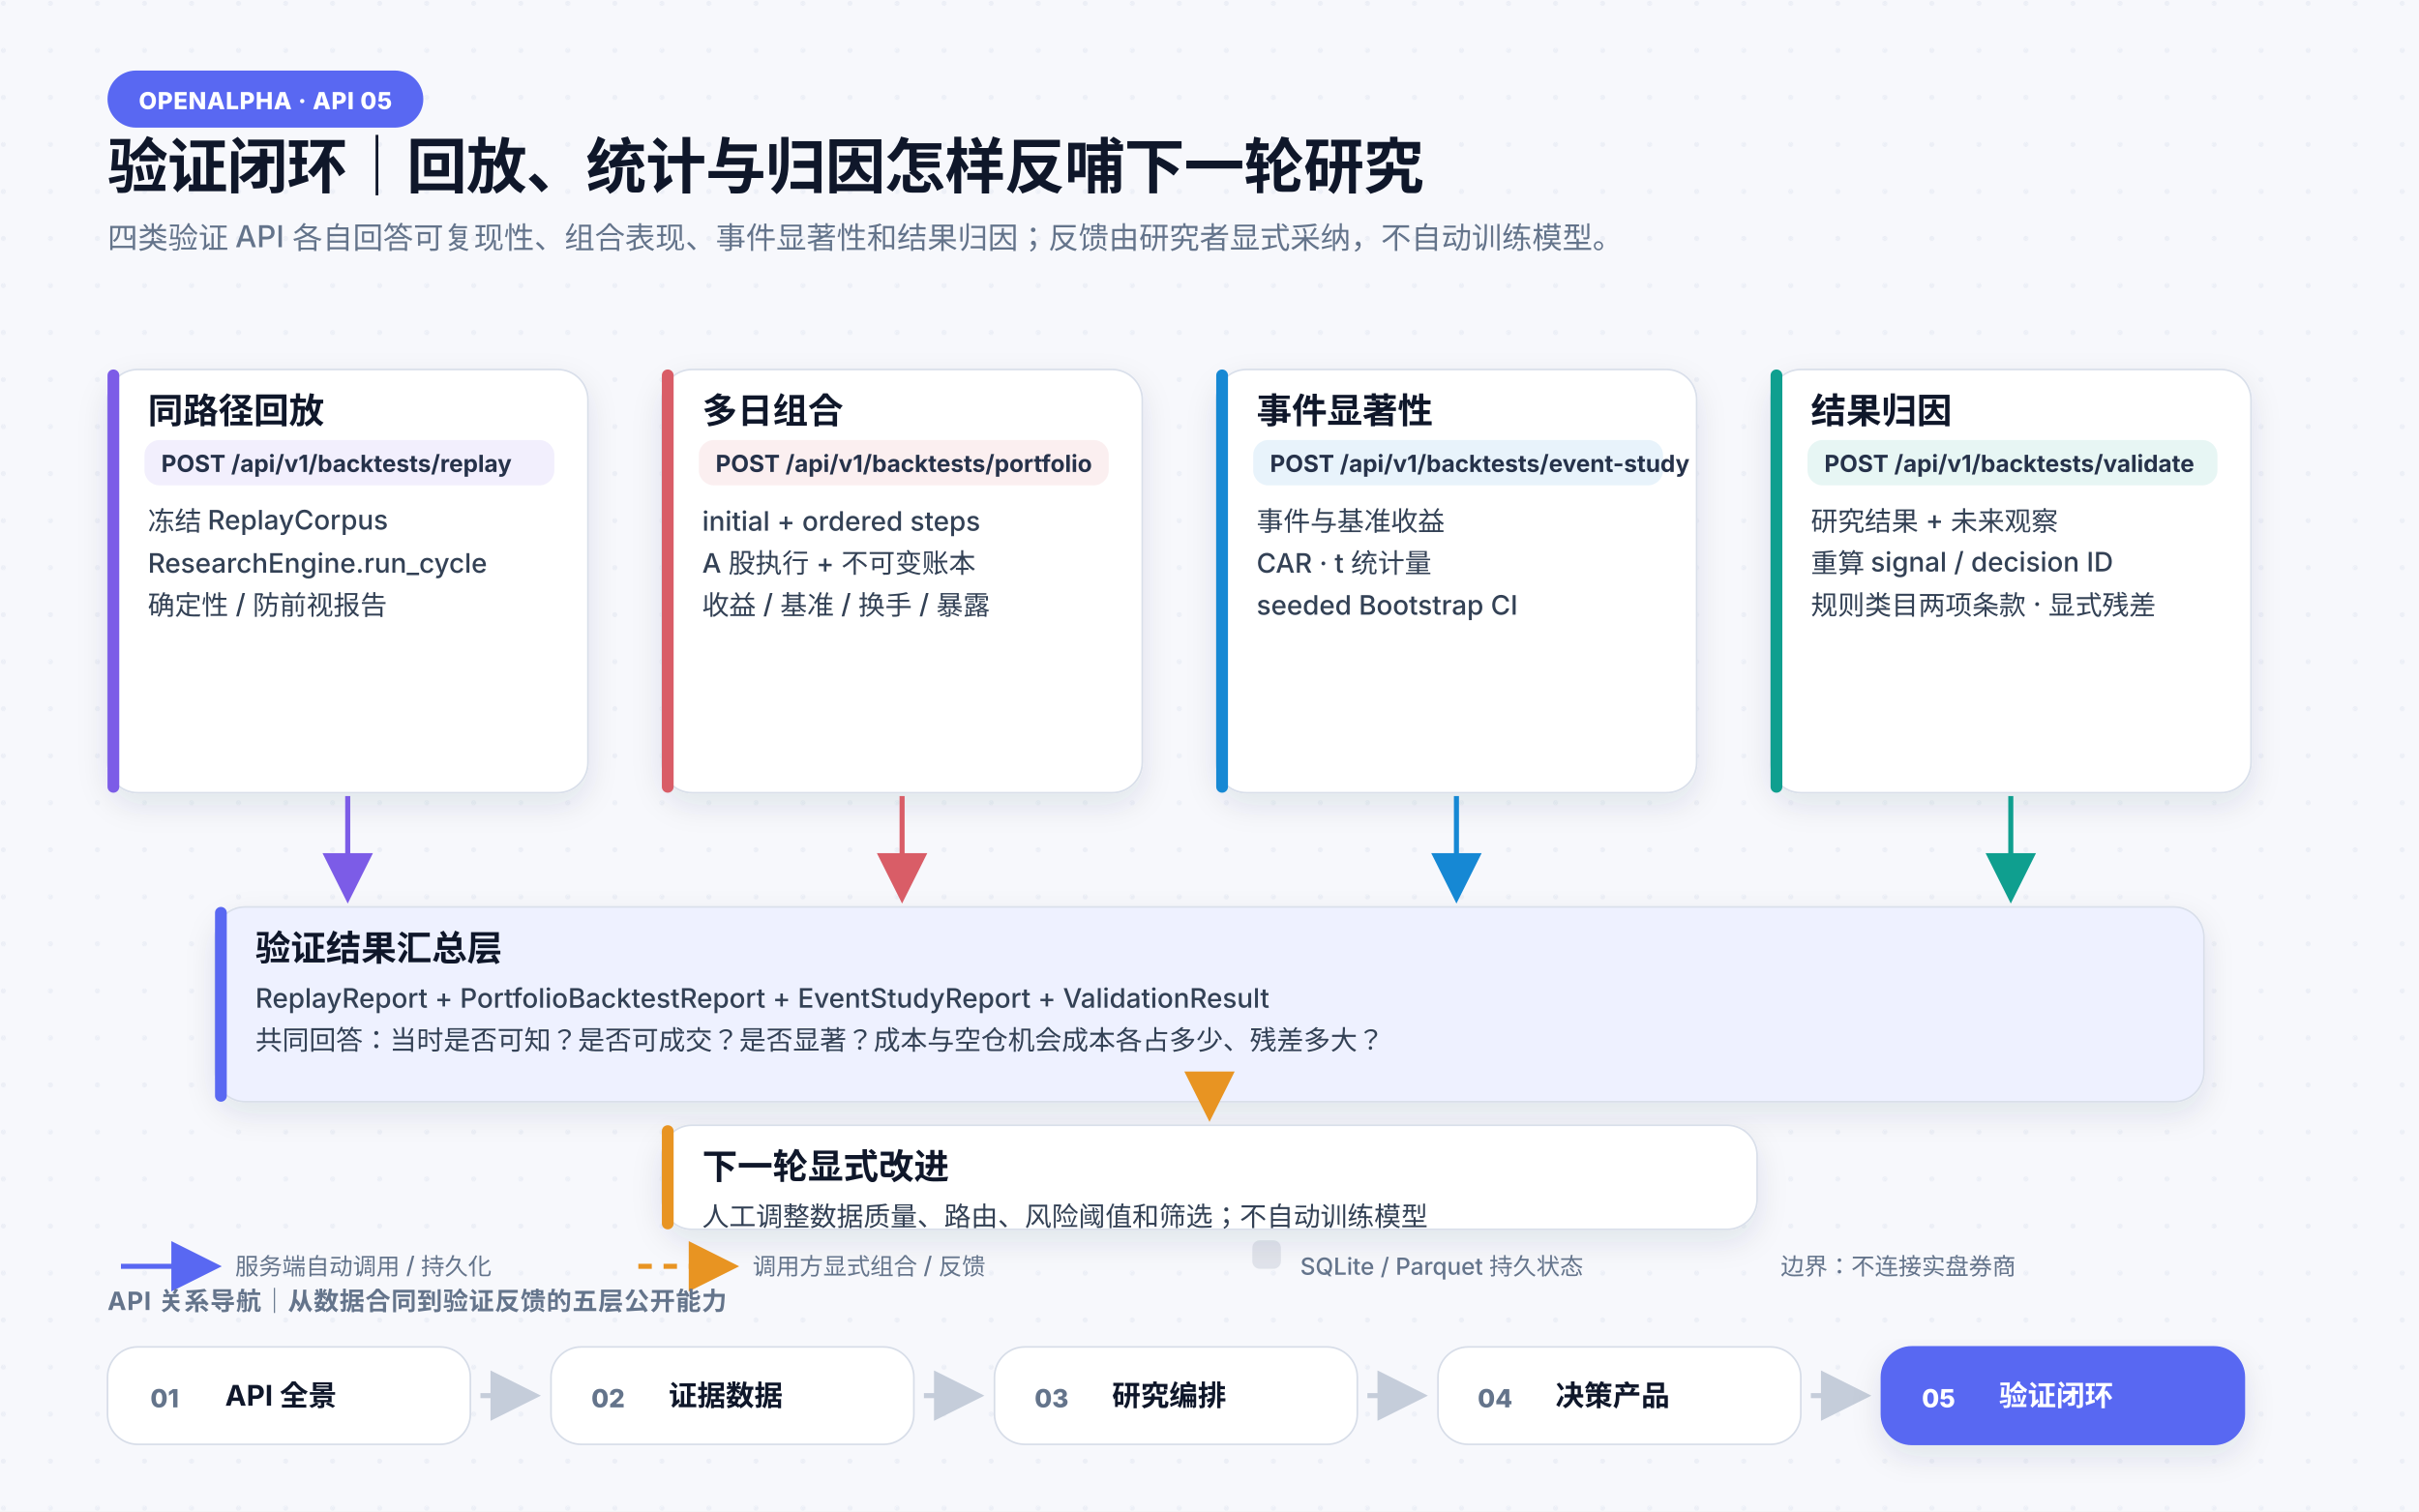
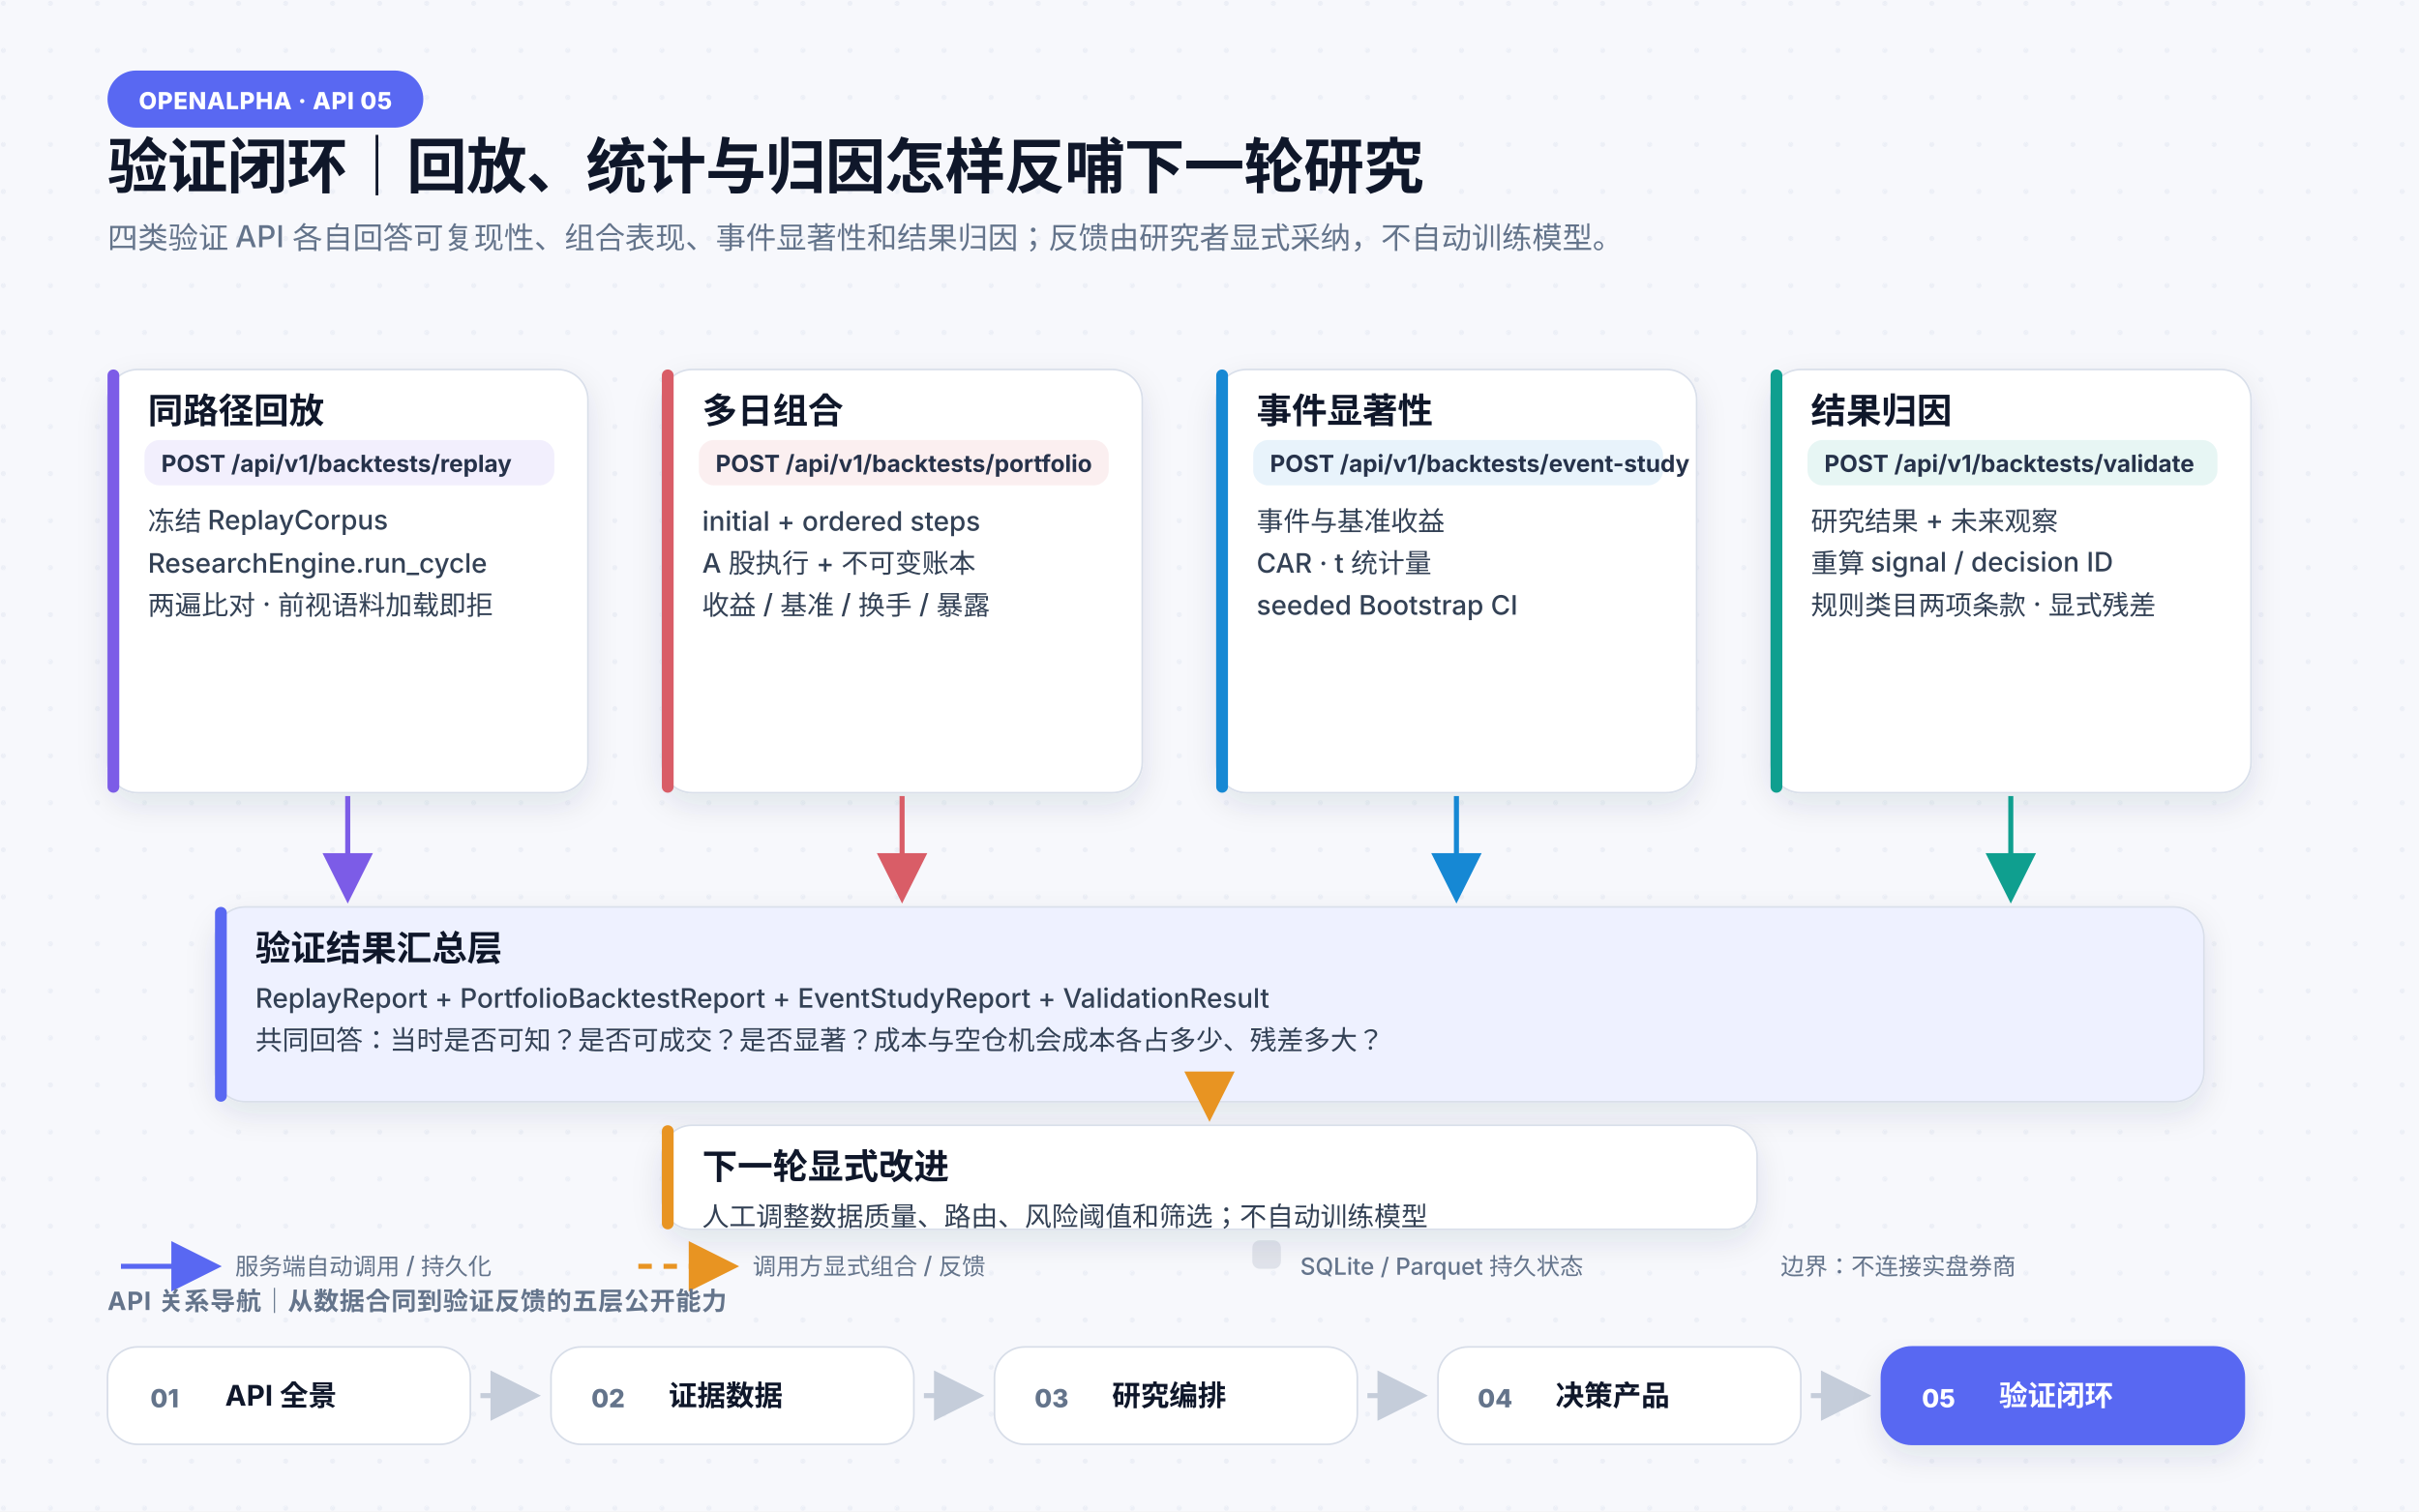
<svg xmlns="http://www.w3.org/2000/svg" width="1440" height="900" viewBox="0 0 1440 900" role="img" aria-labelledby="title desc">
  <defs>
    <filter id="shadow" x="-20%" y="-20%" width="140%" height="160%">
      <feDropShadow dx="0" dy="7" stdDeviation="9" flood-color="#27324A" flood-opacity=".10" />
    </filter>
    <marker id="arrow" markerWidth="10" markerHeight="10" refX="8" refY="5" orient="auto" markerUnits="strokeWidth">
      <path d="M0,0 L10,5 L0,10 z" fill="context-stroke" />
    </marker>
    <pattern id="dots" width="28" height="28" patternUnits="userSpaceOnUse">
      <circle cx="2" cy="2" r="1.5" fill="#D8DEEB" />
    </pattern>
    <style>
      text { font-family: Inter, "Noto Sans SC", "Microsoft YaHei", Arial, sans-serif; }
      .title { font-size: 36px; font-weight: 760; fill: #0F172A; letter-spacing: -.4px; }
      .subtitle { font-size: 18px; font-weight: 450; fill: #64748B; }
      .section { font-size: 14px; font-weight: 800; letter-spacing: 1.1px; }
      .cardTitle { font-size: 21px; font-weight: 760; fill: #0F172A; }
      .body { font-size: 16px; font-weight: 500; fill: #334155; }
      .small { font-size: 14px; font-weight: 520; fill: #64748B; }
      .endpoint { font-size: 14px; font-weight: 720; fill: #26324A; }
      .pill { font-size: 14px; font-weight: 780; letter-spacing: .35px; }
      .arrowLabel { font-size: 13px; font-weight: 700; fill: #64748B; }
      .navCaption { font-size: 15px; font-weight: 650; fill: #64748B; letter-spacing: .4px; }
      .navNumber { font-size: 15px; font-weight: 800; }
      .navLabel { font-size: 17px; font-weight: 720; }
    </style>
  </defs>
  <rect width="1440" height="900" fill="#F7F8FC" />
  <rect width="1440" height="900" fill="url(#dots)" opacity=".36" />
  <rect x="64" y="42" width="188" height="34" rx="17" fill="#5968F2" />
  <text x="158" y="65" class="pill" text-anchor="middle" fill="#FFFFFF">OPENALPHA · API 05</text>
  <text x="64" y="112" class="title">验证闭环｜回放、统计与归因怎样反哺下一轮研究</text>
  <text x="64" y="148" class="subtitle">四类验证 API 各自回答可复现性、组合表现、事件显著性和结果归因；反馈由研究者显式采纳，不自动训练模型。</text>
  <rect x="64" y="220" width="286" height="252" rx="18" fill="#FFFFFF" stroke="#D9DFEA" filter="url(#shadow)" />
  <rect x="64" y="220" width="7" height="252" rx="3.5" fill="#7C5CE7" />
  <text x="88" y="252" class="cardTitle">同路径回放</text>
  <rect x="86" y="262" width="244" height="27" rx="9" fill="#7C5CE7" opacity=".10" />
  <text x="96" y="281" class="endpoint">POST /api/v1/backtests/replay</text>
  <text x="88" y="316" class="body">冻结 ReplayCorpus</text>
  <text x="88" y="341" class="body">ResearchEngine.run_cycle</text>
-   <text x="88" y="366" class="body">确定性 / 防前视报告</text>
+   <text x="88" y="366" class="body">两遍比对 · 前视语料加载即拒</text>
  <rect x="394" y="220" width="286" height="252" rx="18" fill="#FFFFFF" stroke="#D9DFEA" filter="url(#shadow)" />
  <rect x="394" y="220" width="7" height="252" rx="3.5" fill="#D95D67" />
  <text x="418" y="252" class="cardTitle">多日组合</text>
  <rect x="416" y="262" width="244" height="27" rx="9" fill="#D95D67" opacity=".10" />
  <text x="426" y="281" class="endpoint">POST /api/v1/backtests/portfolio</text>
  <text x="418" y="316" class="body">initial + ordered steps</text>
  <text x="418" y="341" class="body">A 股执行 + 不可变账本</text>
  <text x="418" y="366" class="body">收益 / 基准 / 换手 / 暴露</text>
  <rect x="724" y="220" width="286" height="252" rx="18" fill="#FFFFFF" stroke="#D9DFEA" filter="url(#shadow)" />
  <rect x="724" y="220" width="7" height="252" rx="3.5" fill="#1688D4" />
  <text x="748" y="252" class="cardTitle">事件显著性</text>
  <rect x="746" y="262" width="244" height="27" rx="9" fill="#1688D4" opacity=".10" />
  <text x="756" y="281" class="endpoint">POST /api/v1/backtests/event-study</text>
  <text x="748" y="316" class="body">事件与基准收益</text>
  <text x="748" y="341" class="body">CAR · t 统计量</text>
  <text x="748" y="366" class="body">seeded Bootstrap CI</text>
  <rect x="1054" y="220" width="286" height="252" rx="18" fill="#FFFFFF" stroke="#D9DFEA" filter="url(#shadow)" />
  <rect x="1054" y="220" width="7" height="252" rx="3.5" fill="#0F9F8F" />
  <text x="1078" y="252" class="cardTitle">结果归因</text>
  <rect x="1076" y="262" width="244" height="27" rx="9" fill="#0F9F8F" opacity=".10" />
  <text x="1086" y="281" class="endpoint">POST /api/v1/backtests/validate</text>
  <text x="1078" y="316" class="body">研究结果 + 未来观察</text>
  <text x="1078" y="341" class="body">重算 signal / decision ID</text>
  <text x="1078" y="366" class="body">规则类目两项条款 · 显式残差</text>
  <rect x="128" y="540" width="1184" height="116" rx="18" fill="#EEF1FF" stroke="#D9DFEA" filter="url(#shadow)" />
  <rect x="128" y="540" width="7" height="116" rx="3.5" fill="#5968F2" />
  <text x="152" y="572" class="cardTitle">验证结果汇总层</text>
  <text x="152" y="600" class="body">ReplayReport + PortfolioBacktestReport + EventStudyReport + ValidationResult</text>
  <text x="152" y="625" class="body">共同回答：当时是否可知？是否可成交？是否显著？成本与空仓机会成本各占多少、残差多大？</text>
  <path d="M 207 474 L 207 532" fill="none" stroke="#7C5CE7" stroke-width="3" marker-end="url(#arrow)" />
  <path d="M 537 474 L 537 532" fill="none" stroke="#D95D67" stroke-width="3" marker-end="url(#arrow)" />
  <path d="M 867 474 L 867 532" fill="none" stroke="#1688D4" stroke-width="3" marker-end="url(#arrow)" />
  <path d="M 1197 474 L 1197 532" fill="none" stroke="#0F9F8F" stroke-width="3" marker-end="url(#arrow)" />
  <rect x="394" y="670" width="652" height="62" rx="18" fill="#FFFFFF" stroke="#D9DFEA" filter="url(#shadow)" />
  <rect x="394" y="670" width="7" height="62" rx="3.5" fill="#E89422" />
  <text x="418" y="702" class="cardTitle">下一轮显式改进</text>
  <text x="418" y="730" class="body">人工调整数据质量、路由、风险阈值和筛选；不自动训练模型</text>
  <path d="M 720 658 L 720 662" fill="none" stroke="#E89422" stroke-width="3" stroke-dasharray="8 7" marker-end="url(#arrow)" />
  <path d="M 72 754 L 126 754" fill="none" stroke="#5968F2" stroke-width="3" marker-end="url(#arrow)" />
  <text x="140" y="759" class="small">服务端自动调用 / 持久化</text>
  <path d="M 380 754 L 434 754" fill="none" stroke="#E89422" stroke-width="3" stroke-dasharray="8 7" marker-end="url(#arrow)" />
  <text x="448" y="759" class="small">调用方显式组合 / 反馈</text>
  <rect x="746" y="739" width="16" height="16" rx="4" fill="#64748B" opacity=".16" stroke="#64748B" />
  <text x="774" y="759" class="small">SQLite / Parquet 持久状态</text>
  <text x="1060" y="759" class="small">边界：不连接实盘券商</text>
  <text x="64" y="780" class="navCaption">API 关系导航｜从数据合同到验证反馈的五层公开能力</text>
  <rect x="64" y="802" width="216" height="58" rx="18" fill="#FFFFFF" stroke="#D7DDE8" />
  <text x="98" y="838" class="navNumber" text-anchor="middle" fill="#64748B">01</text>
  <text x="134" y="837" class="navLabel" fill="#0F172A">API 全景</text>
  <path d="M 286 831 L 316 831" fill="none" stroke="#C5CDDA" stroke-width="3" marker-end="url(#arrow)" />
  <rect x="328" y="802" width="216" height="58" rx="18" fill="#FFFFFF" stroke="#D7DDE8" />
  <text x="362" y="838" class="navNumber" text-anchor="middle" fill="#64748B">02</text>
  <text x="398" y="837" class="navLabel" fill="#0F172A">证据数据</text>
  <path d="M 550 831 L 580 831" fill="none" stroke="#C5CDDA" stroke-width="3" marker-end="url(#arrow)" />
  <rect x="592" y="802" width="216" height="58" rx="18" fill="#FFFFFF" stroke="#D7DDE8" />
  <text x="626" y="838" class="navNumber" text-anchor="middle" fill="#64748B">03</text>
  <text x="662" y="837" class="navLabel" fill="#0F172A">研究编排</text>
  <path d="M 814 831 L 844 831" fill="none" stroke="#C5CDDA" stroke-width="3" marker-end="url(#arrow)" />
  <rect x="856" y="802" width="216" height="58" rx="18" fill="#FFFFFF" stroke="#D7DDE8" />
  <text x="890" y="838" class="navNumber" text-anchor="middle" fill="#64748B">04</text>
  <text x="926" y="837" class="navLabel" fill="#0F172A">决策产品</text>
  <path d="M 1078 831 L 1108 831" fill="none" stroke="#C5CDDA" stroke-width="3" marker-end="url(#arrow)" />
  <rect x="1120" y="802" width="216" height="58" rx="18" fill="#5968F2" stroke="#5968F2" filter="url(#shadow)" />
  <text x="1154" y="838" class="navNumber" text-anchor="middle" fill="#FFFFFF">05</text>
  <text x="1190" y="837" class="navLabel" fill="#FFFFFF">验证闭环</text>
</svg>
